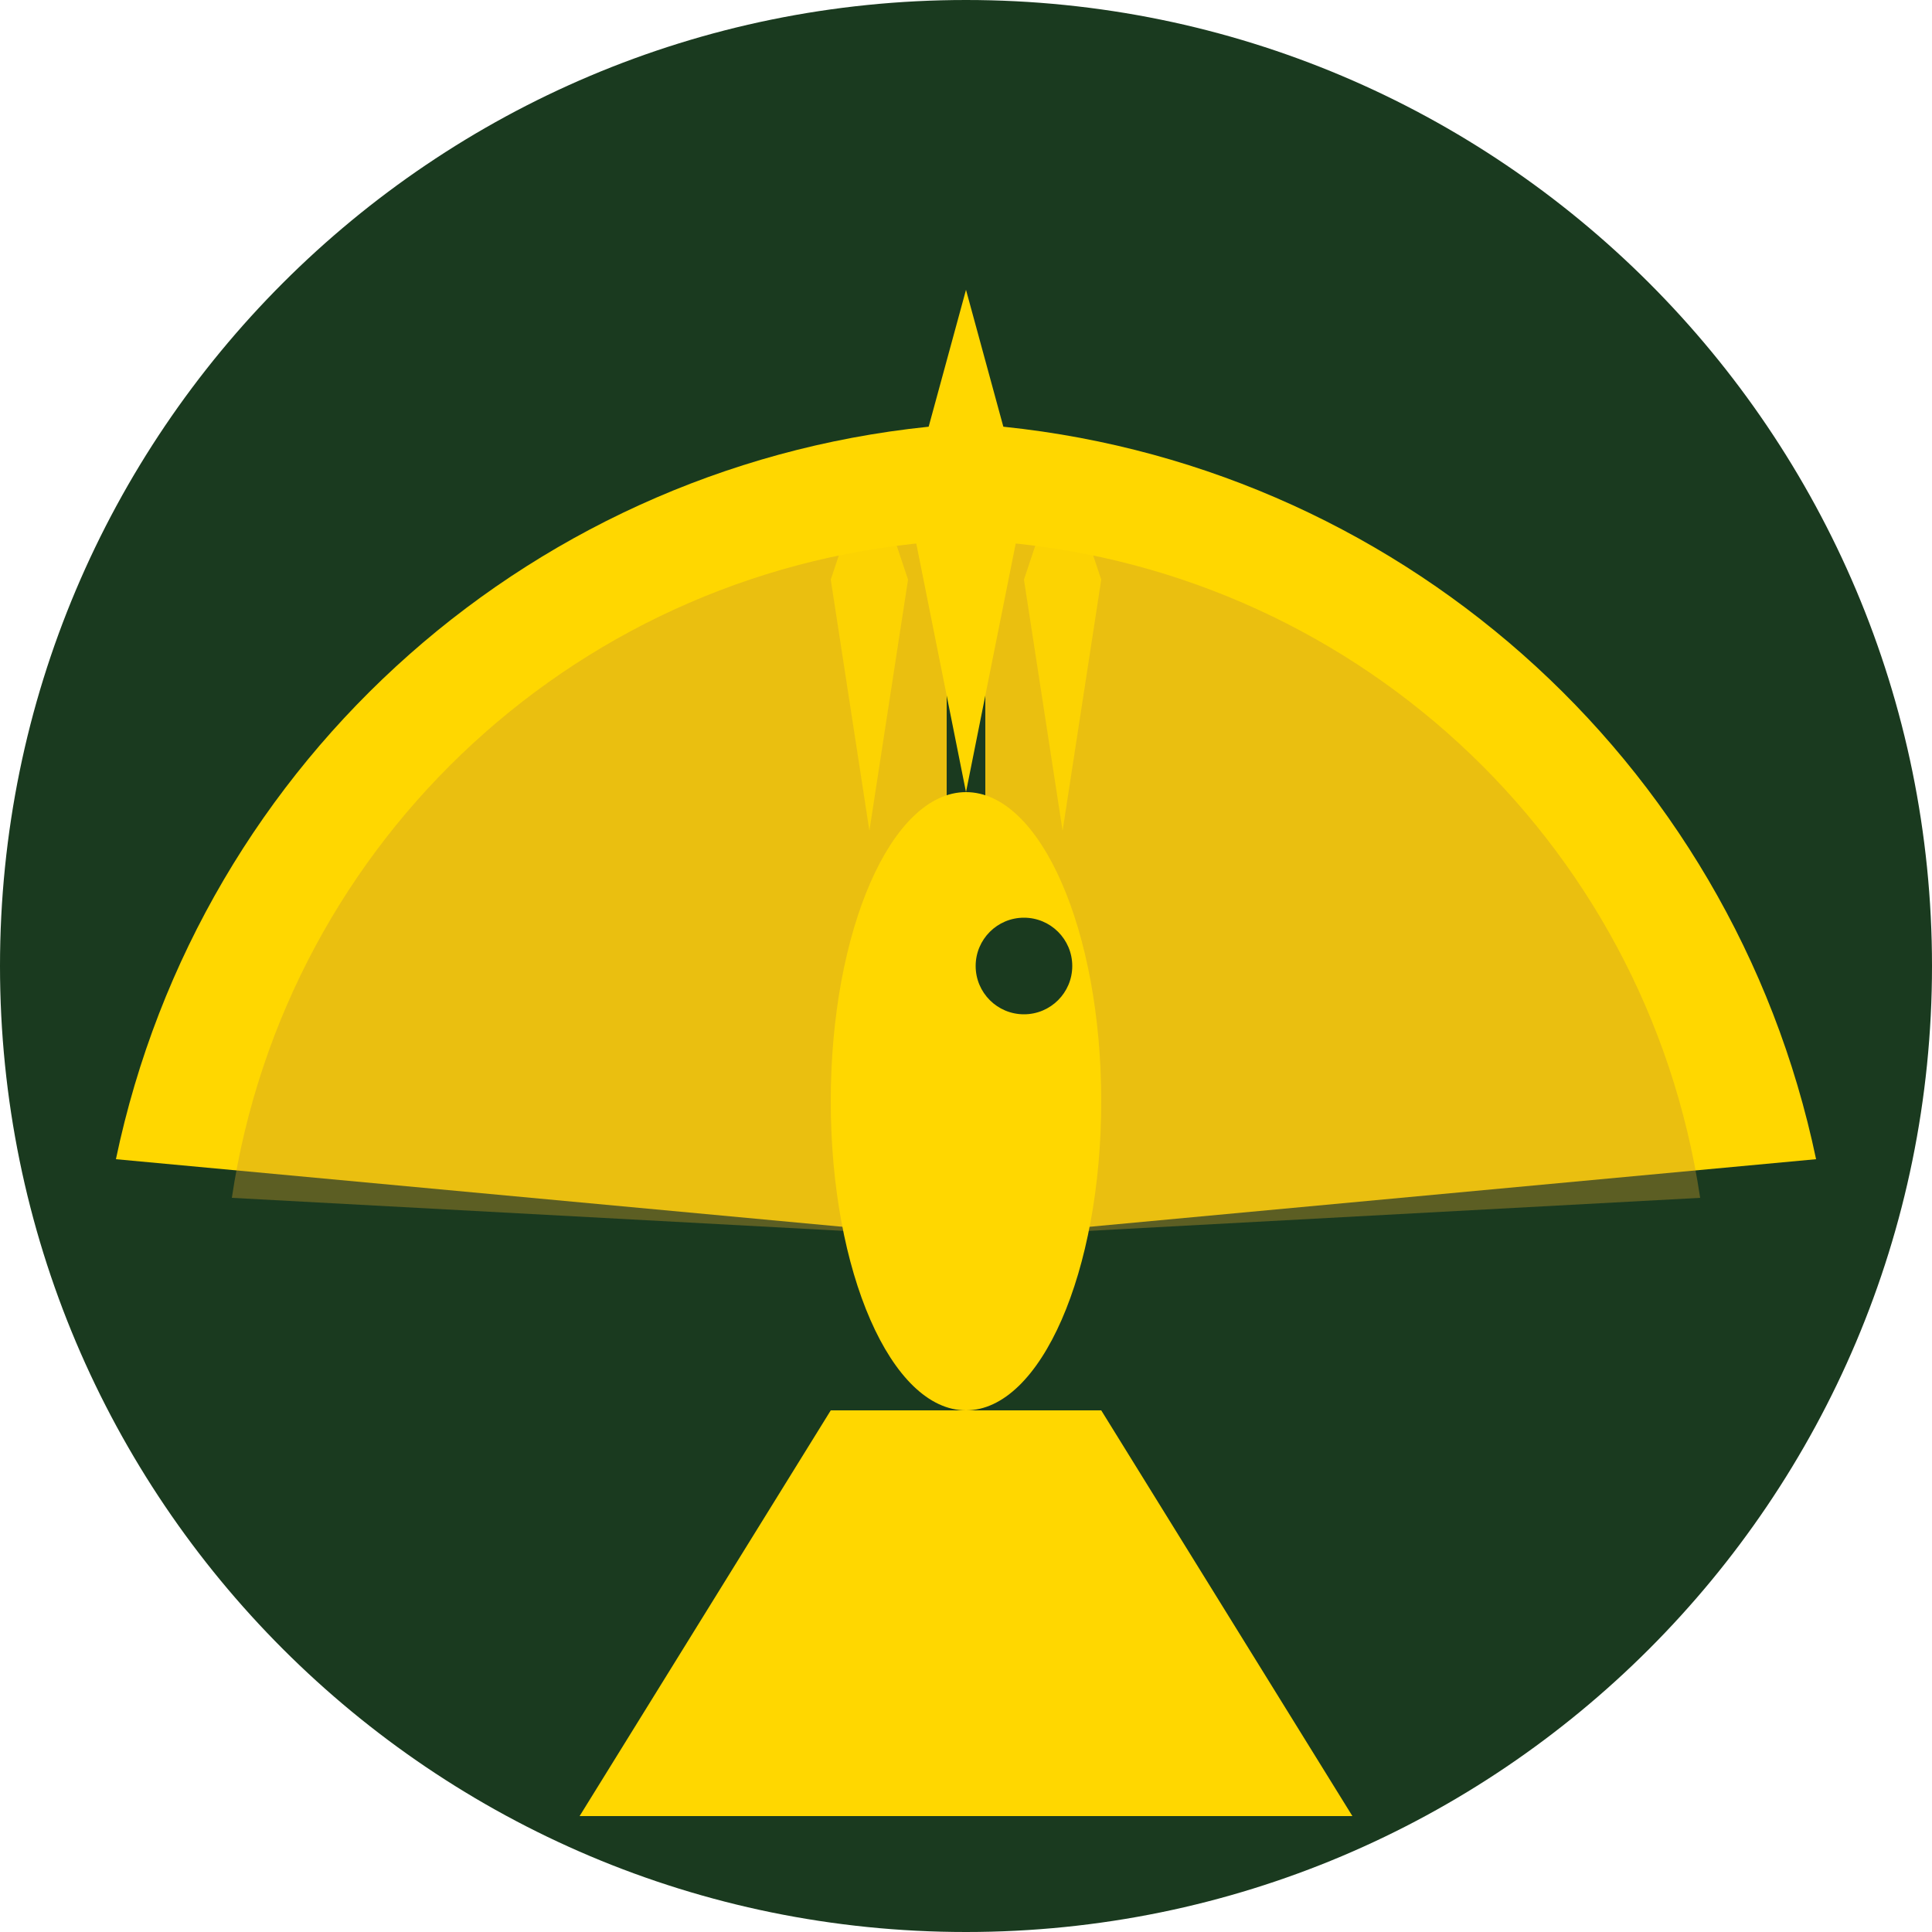
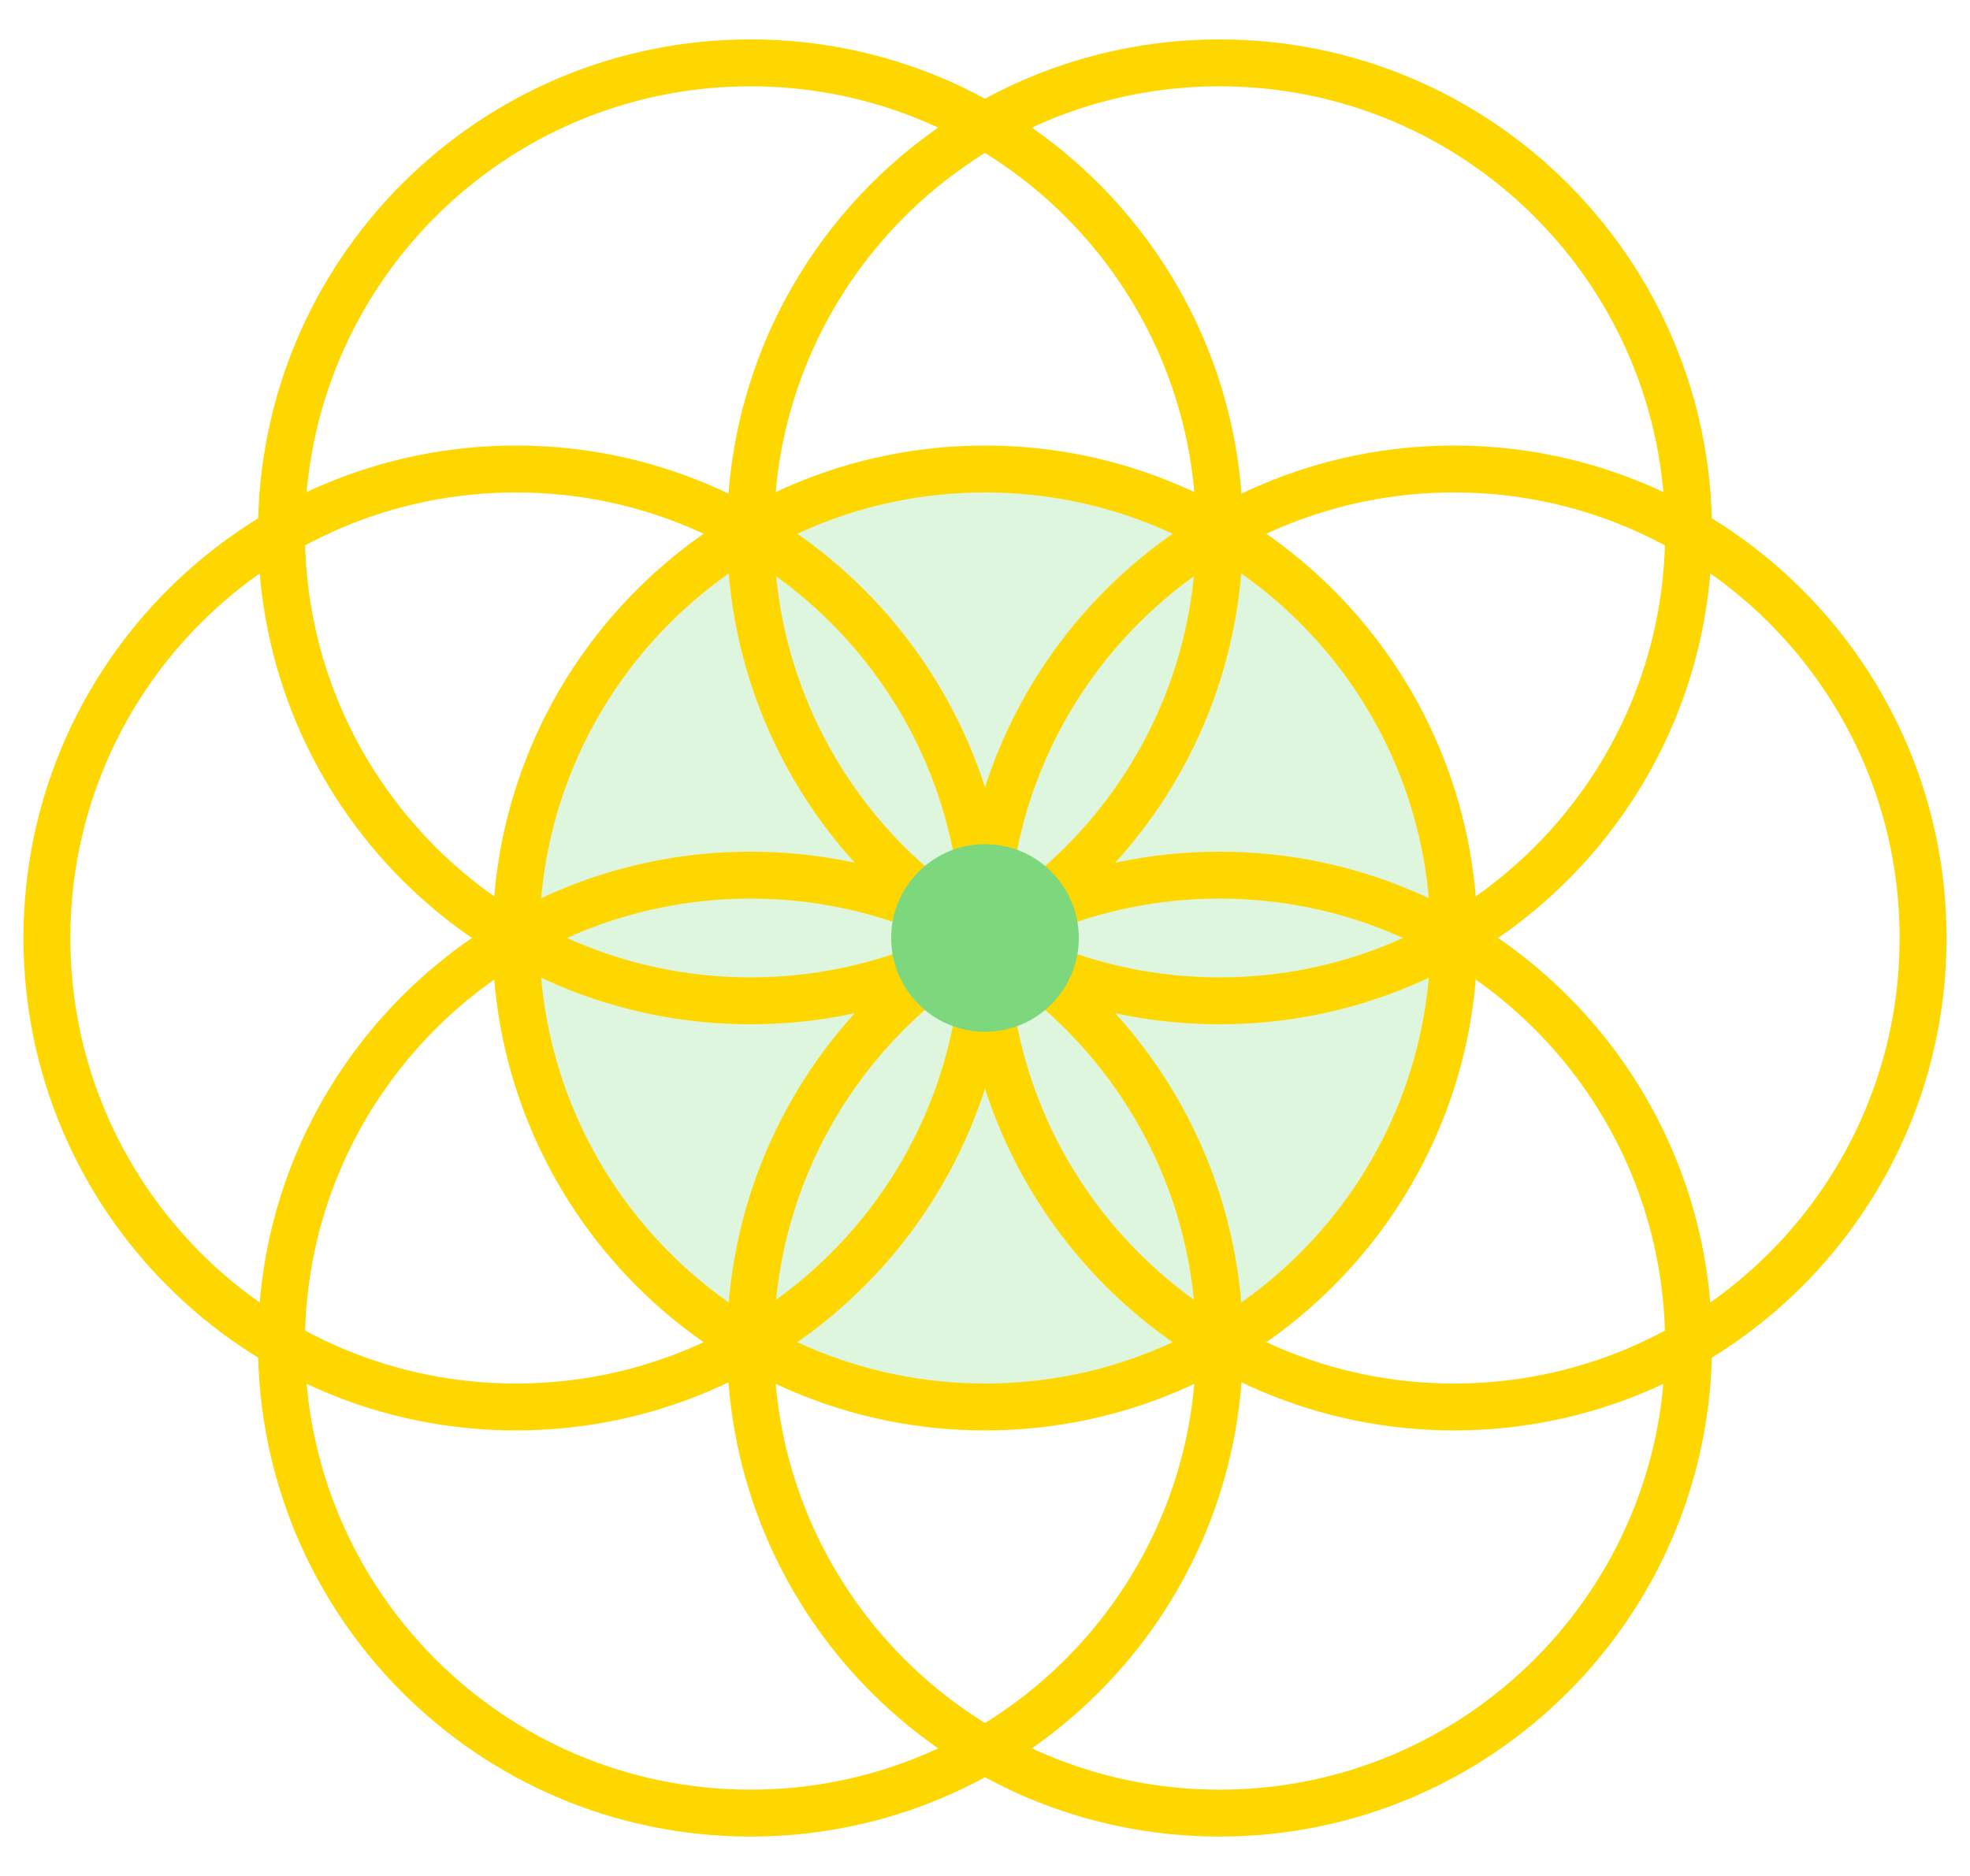
- <svg xmlns="http://www.w3.org/2000/svg" viewBox="0 0 100 100">
-   <circle cx="50" cy="50" r="50" fill="#1a3a1f" />
-   <path d="M 49,64 L 49,22 A 48 48 0 0 0 6,60 Z" fill="#FFD700" />
-   <path d="M 51,64 L 51,22 A 48 48 0 0 1 94,60 Z" fill="#FFD700" />
-   <path d="M 49,64 L 49,28 A 40 40 0 0 0 12,62 Z" fill="#c8982a" opacity="0.38" />
-   <path d="M 51,64 L 51,28 A 40 40 0 0 1 88,62 Z" fill="#c8982a" opacity="0.38" />
-   <ellipse cx="50" cy="57" rx="7" ry="16" fill="#FFD700" />
-   <polygon points="50,41 47,26 50,15 53,26" fill="#FFD700" />
-   <polygon points="45,43 43,30 45,24 47,30" fill="#FFD700" opacity="0.85" />
-   <polygon points="55,43 57,30 55,24 53,30" fill="#FFD700" opacity="0.85" />
-   <polygon points="43,73 57,73 70,94 30,94" fill="#FFD700" />
-   <circle cx="53" cy="50" r="2.5" fill="#1a3a1f" />
+ <svg xmlns="http://www.w3.org/2000/svg" viewBox="8 10 84 80">
+   <circle cx="50" cy="50" r="20" fill="rgba(125,216,125,0.25)" stroke="#FFD700" stroke-width="2" />
+   <circle cx="70" cy="50" r="20" fill="none" stroke="#FFD700" stroke-width="2" />
+   <circle cx="60" cy="67.32" r="20" fill="none" stroke="#FFD700" stroke-width="2" />
+   <circle cx="40" cy="67.32" r="20" fill="none" stroke="#FFD700" stroke-width="2" />
+   <circle cx="30" cy="50" r="20" fill="none" stroke="#FFD700" stroke-width="2" />
+   <circle cx="40" cy="32.68" r="20" fill="none" stroke="#FFD700" stroke-width="2" />
+   <circle cx="60" cy="32.68" r="20" fill="none" stroke="#FFD700" stroke-width="2" />
+   <circle cx="50" cy="50" r="4" fill="#7dd87d" />
</svg>
